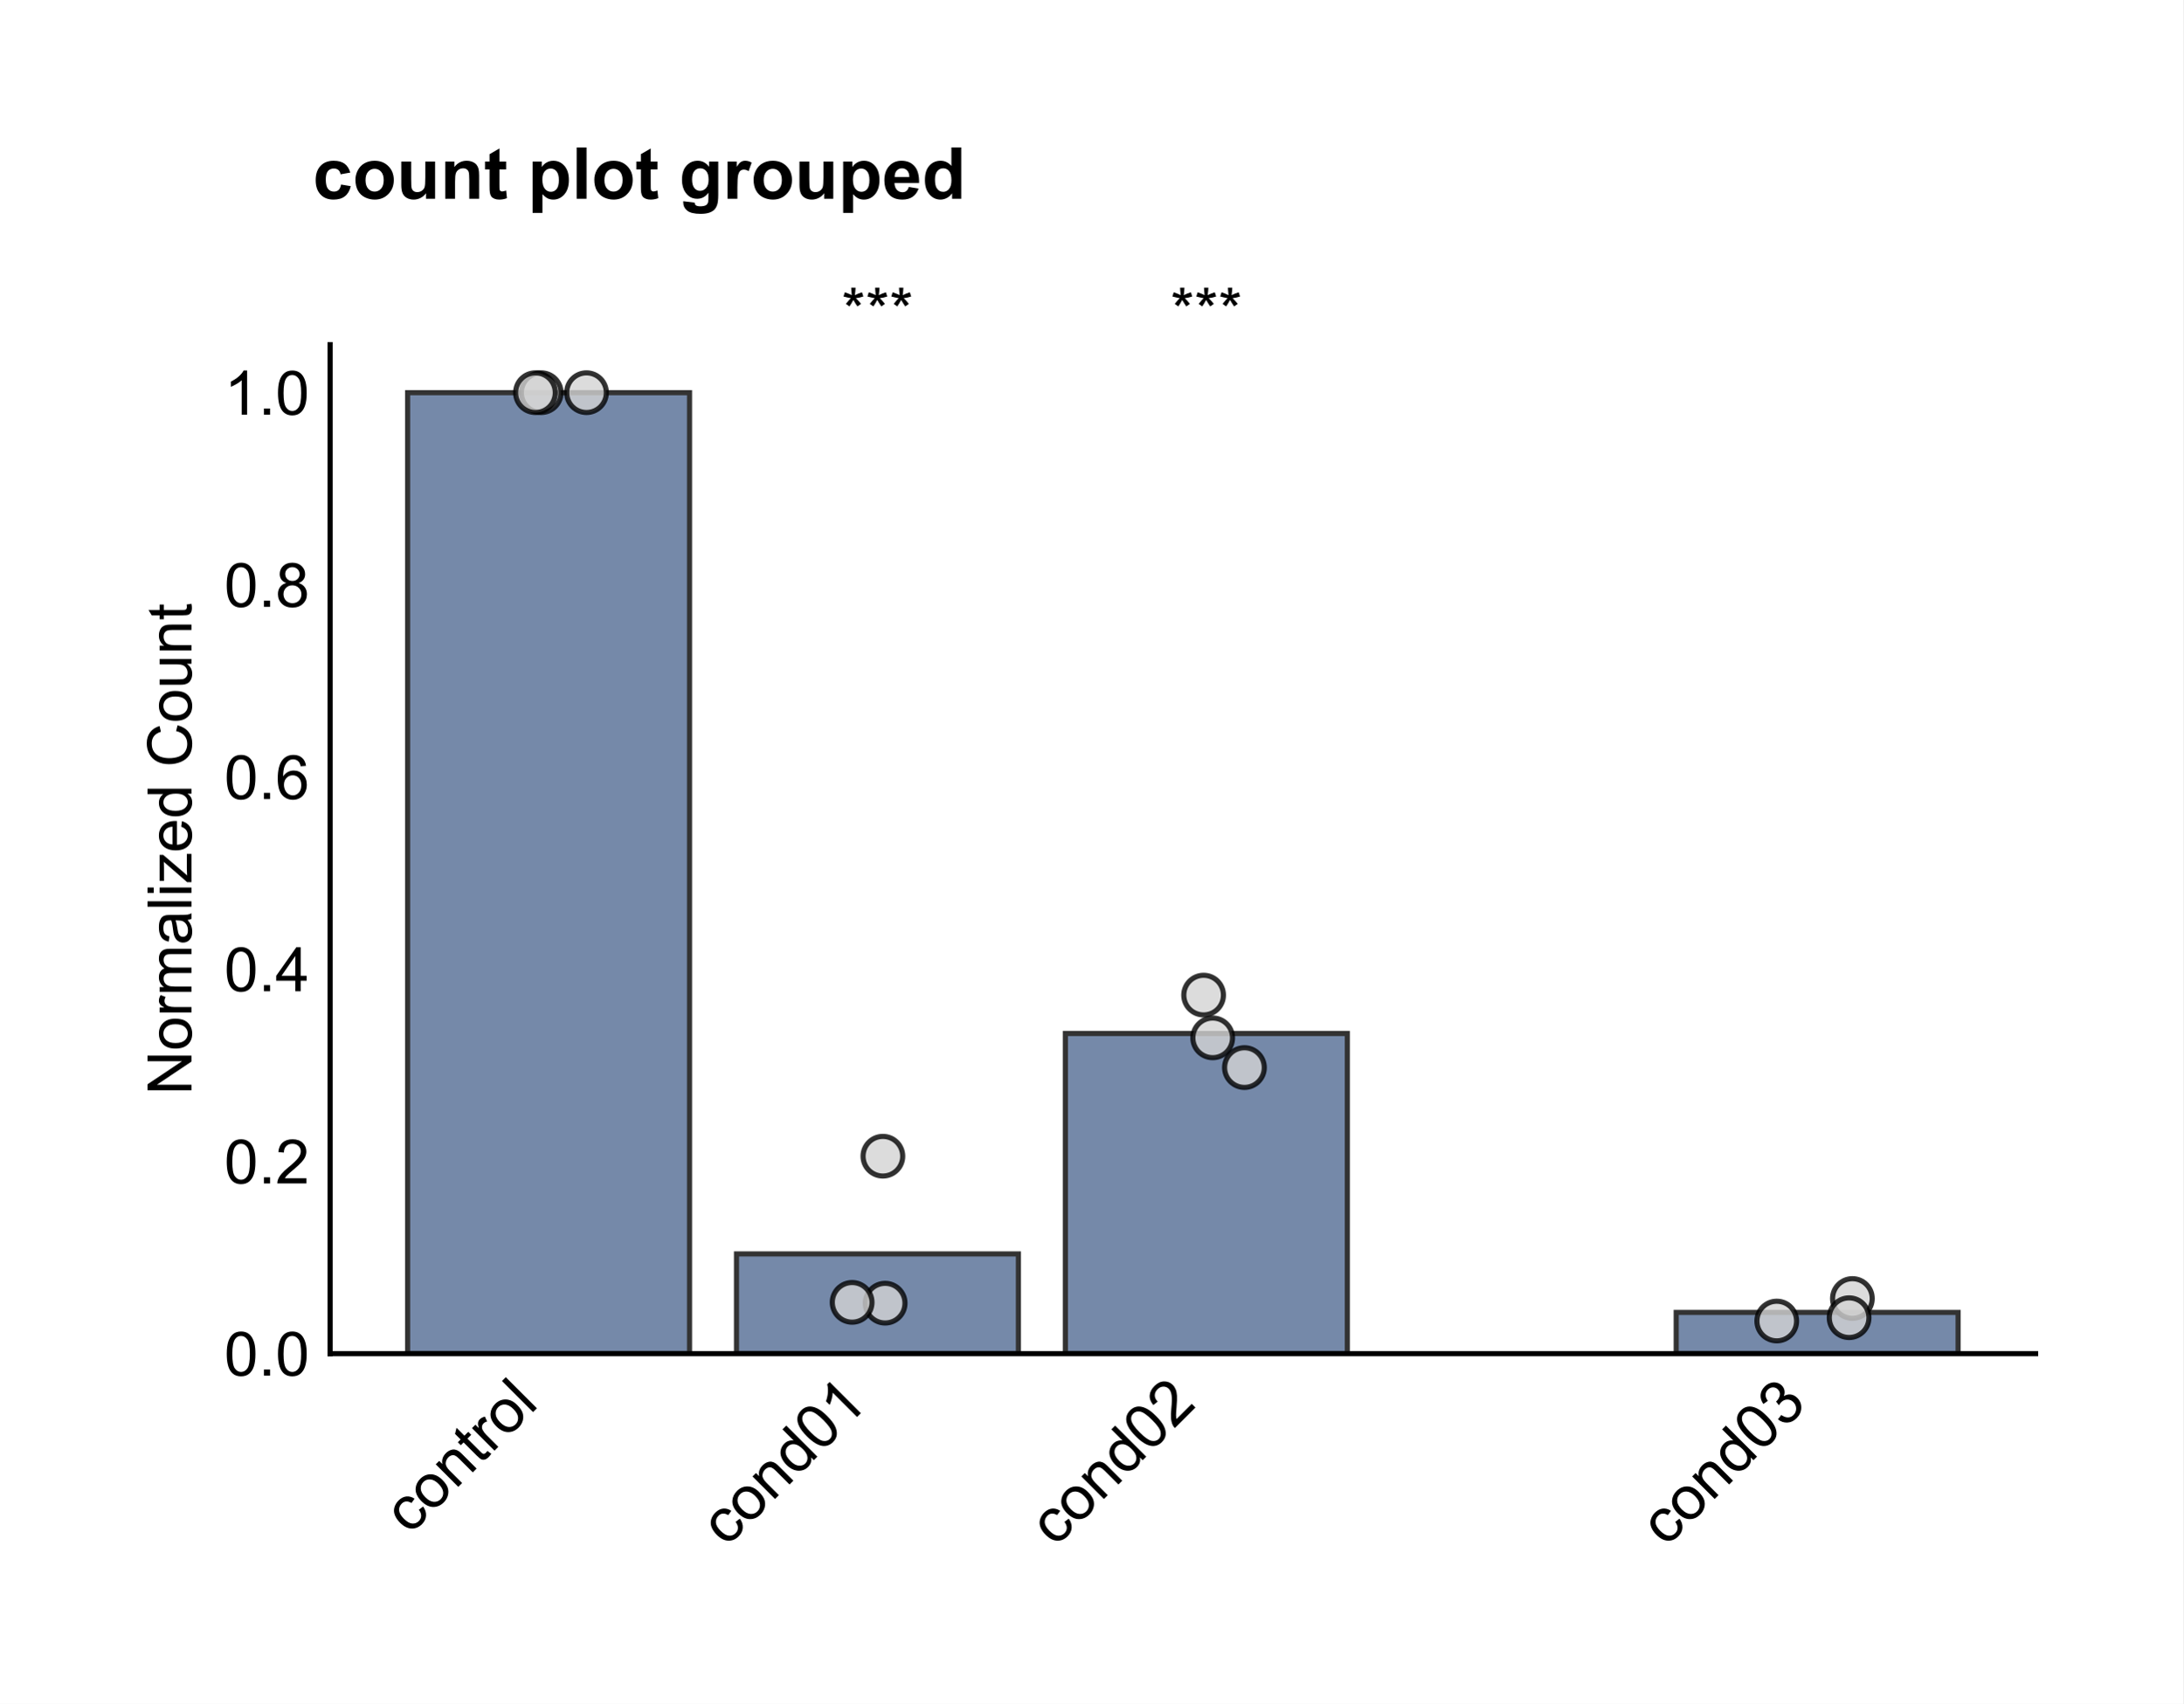
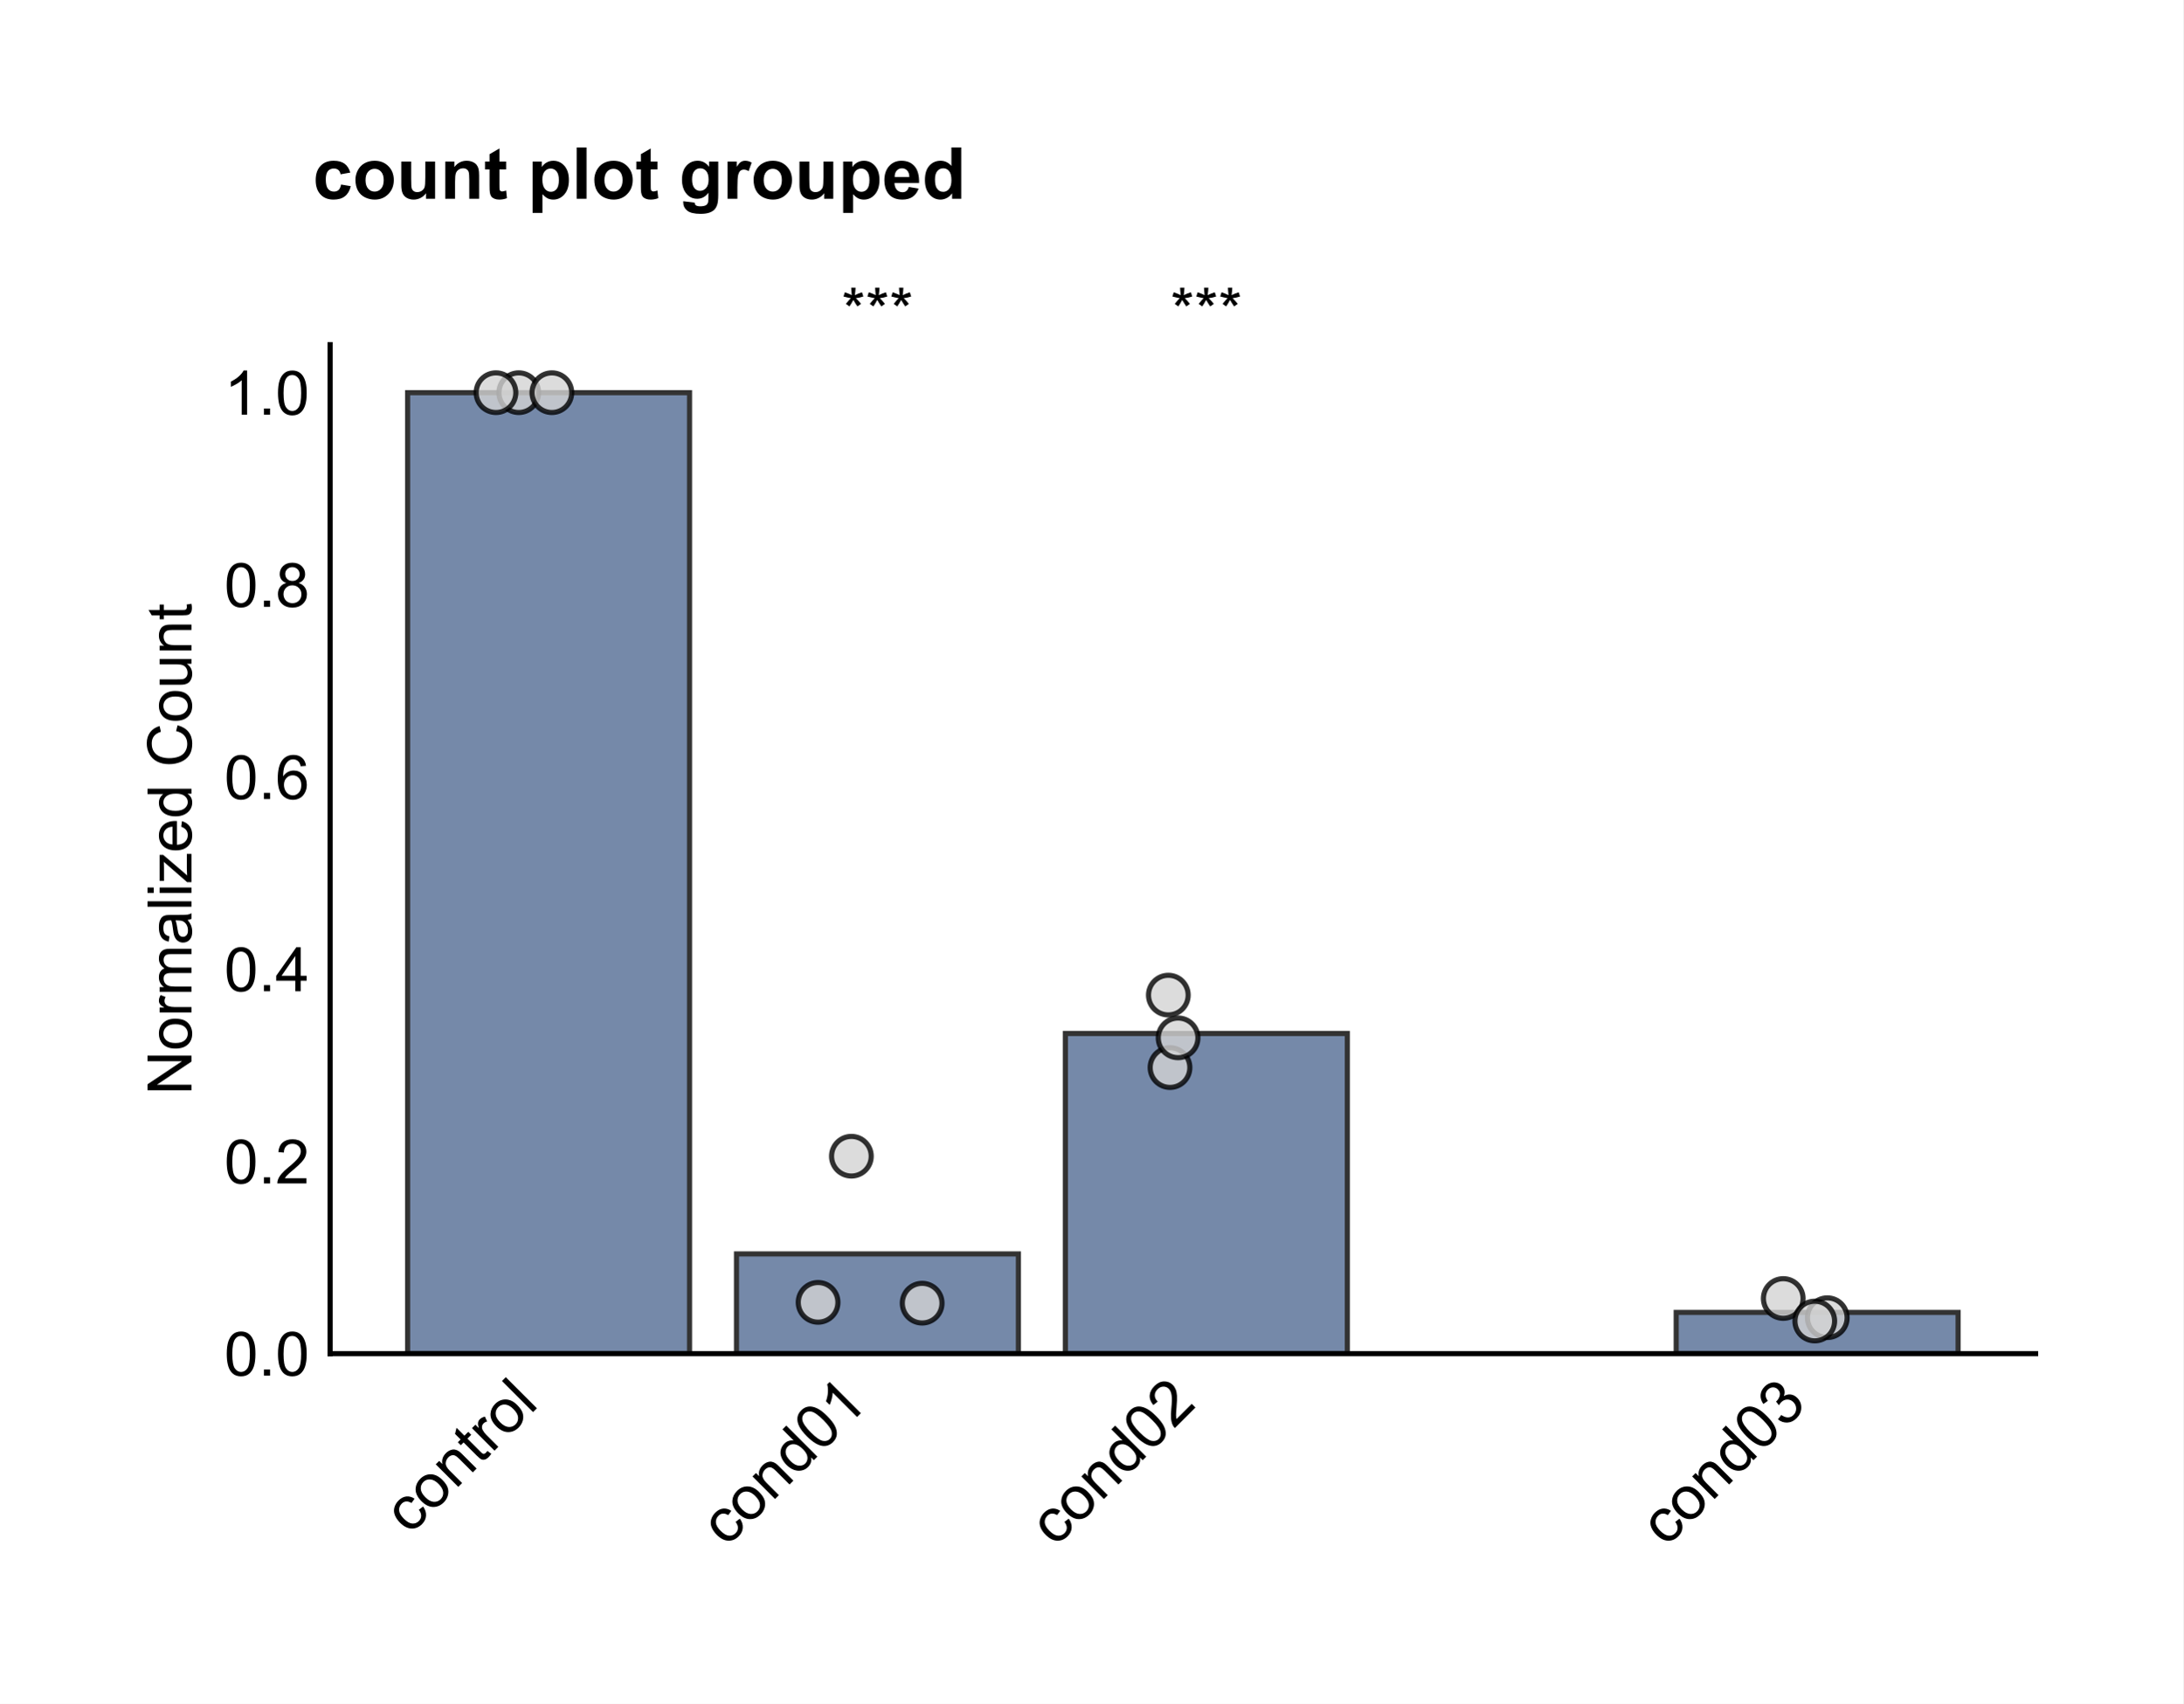
<svg xmlns="http://www.w3.org/2000/svg" xmlns:xlink="http://www.w3.org/1999/xlink" width="213.149pt" height="166.409pt" viewBox="0 0 213.149 166.409" version="1.1">
  <defs>
    <style type="text/css">*{stroke-linejoin: round; stroke-linecap: butt}</style>
  </defs>
  <g id="figure_1">
    <g id="patch_1">
      <path d="M 0 166.409 L 213.149 166.409 L 213.149 0 L 0 0 z " style="fill: #ffffff" />
    </g>
    <g id="axes_1">
      <g id="patch_2">
        <path d="M 32.227 132.211 L 198.749 132.211 L 198.749 33.658 L 32.227 33.658 z " style="fill: #ffffff" />
      </g>
      <g id="patch_3">
-         <path d="M 39.796 132.211 L 67.321 132.211 L 67.321 38.351 L 39.796 38.351 z " clip-path="url(#p374bb93659)" style="fill: #526c94; opacity: 0.8; stroke: #000000; stroke-width: 0.5; stroke-linejoin: miter" />
+         <path d="M 39.796 132.211 L 67.321 132.211 L 67.321 38.351 L 39.796 38.351 z " clip-path="url(#pa52bd95e2b)" style="fill: #526c94; opacity: 0.8; stroke: #000000; stroke-width: 0.5; stroke-linejoin: miter" />
      </g>
      <g id="patch_4">
-         <path d="M 71.908 132.211 L 99.432 132.211 L 99.432 122.469 L 71.908 122.469 z " clip-path="url(#p374bb93659)" style="fill: #526c94; opacity: 0.8; stroke: #000000; stroke-width: 0.5; stroke-linejoin: miter" />
+         <path d="M 71.908 132.211 L 99.432 132.211 L 99.432 122.469 L 71.908 122.469 z " clip-path="url(#pa52bd95e2b)" style="fill: #526c94; opacity: 0.8; stroke: #000000; stroke-width: 0.5; stroke-linejoin: miter" />
      </g>
      <g id="patch_5">
-         <path d="M 104.02 132.211 L 131.544 132.211 L 131.544 100.942 L 104.02 100.942 z " clip-path="url(#p374bb93659)" style="fill: #526c94; opacity: 0.8; stroke: #000000; stroke-width: 0.5; stroke-linejoin: miter" />
+         <path d="M 104.02 132.211 L 131.544 132.211 L 131.544 100.942 L 104.02 100.942 z " clip-path="url(#pa52bd95e2b)" style="fill: #526c94; opacity: 0.8; stroke: #000000; stroke-width: 0.5; stroke-linejoin: miter" />
      </g>
      <g id="patch_6">
-         <path d="M 163.655 132.211 L 191.18 132.211 L 191.18 128.183 L 163.655 128.183 z " clip-path="url(#p374bb93659)" style="fill: #526c94; opacity: 0.8; stroke: #000000; stroke-width: 0.5; stroke-linejoin: miter" />
+         <path d="M 163.655 132.211 L 191.18 132.211 L 191.18 128.183 L 163.655 128.183 z " clip-path="url(#pa52bd95e2b)" style="fill: #526c94; opacity: 0.8; stroke: #000000; stroke-width: 0.5; stroke-linejoin: miter" />
      </g>
      <g id="matplotlib.axis_1">
        <g id="xtick_1">
          <g id="line2d_1" />
          <g id="text_1">
            <g transform="translate(39.98202 149.9812) rotate(-45) scale(0.06 -0.06)">
              <defs>
                <path id="ArialMT-63" d="M 2588 1216 L 3141 1144 Q 3050 572 2676 248 Q 2303 -75 1759 -75 Q 1078 -75 664 370 Q 250 816 250 1647 Q 250 2184 428 2587 Q 606 2991 970 3192 Q 1334 3394 1763 3394 Q 2303 3394 2647 3120 Q 2991 2847 3088 2344 L 2541 2259 Q 2463 2594 2264 2762 Q 2066 2931 1784 2931 Q 1359 2931 1093 2626 Q 828 2322 828 1663 Q 828 994 1084 691 Q 1341 388 1753 388 Q 2084 388 2306 591 Q 2528 794 2588 1216 z " transform="scale(0.015625)" />
                <path id="ArialMT-6f" d="M 213 1659 Q 213 2581 725 3025 Q 1153 3394 1769 3394 Q 2453 3394 2887 2945 Q 3322 2497 3322 1706 Q 3322 1066 3130 698 Q 2938 331 2570 128 Q 2203 -75 1769 -75 Q 1072 -75 642 372 Q 213 819 213 1659 z M 791 1659 Q 791 1022 1069 705 Q 1347 388 1769 388 Q 2188 388 2466 706 Q 2744 1025 2744 1678 Q 2744 2294 2464 2611 Q 2184 2928 1769 2928 Q 1347 2928 1069 2612 Q 791 2297 791 1659 z " transform="scale(0.015625)" />
                <path id="ArialMT-6e" d="M 422 0 L 422 3319 L 928 3319 L 928 2847 Q 1294 3394 1984 3394 Q 2284 3394 2536 3286 Q 2788 3178 2913 3003 Q 3038 2828 3088 2588 Q 3119 2431 3119 2041 L 3119 0 L 2556 0 L 2556 2019 Q 2556 2363 2490 2533 Q 2425 2703 2258 2804 Q 2091 2906 1866 2906 Q 1506 2906 1245 2678 Q 984 2450 984 1813 L 984 0 L 422 0 z " transform="scale(0.015625)" />
                <path id="ArialMT-74" d="M 1650 503 L 1731 6 Q 1494 -44 1306 -44 Q 1000 -44 831 53 Q 663 150 594 308 Q 525 466 525 972 L 525 2881 L 113 2881 L 113 3319 L 525 3319 L 525 4141 L 1084 4478 L 1084 3319 L 1650 3319 L 1650 2881 L 1084 2881 L 1084 941 Q 1084 700 1114 631 Q 1144 563 1211 522 Q 1278 481 1403 481 Q 1497 481 1650 503 z " transform="scale(0.015625)" />
                <path id="ArialMT-72" d="M 416 0 L 416 3319 L 922 3319 L 922 2816 Q 1116 3169 1280 3281 Q 1444 3394 1641 3394 Q 1925 3394 2219 3213 L 2025 2691 Q 1819 2813 1613 2813 Q 1428 2813 1281 2702 Q 1134 2591 1072 2394 Q 978 2094 978 1738 L 978 0 L 416 0 z " transform="scale(0.015625)" />
                <path id="ArialMT-6c" d="M 409 0 L 409 4581 L 972 4581 L 972 0 L 409 0 z " transform="scale(0.015625)" />
              </defs>
              <use xlink:href="#ArialMT-63" />
              <use xlink:href="#ArialMT-6f" transform="translate(50 0)" />
              <use xlink:href="#ArialMT-6e" transform="translate(105.6152 0)" />
              <use xlink:href="#ArialMT-74" transform="translate(161.2305 0)" />
              <use xlink:href="#ArialMT-72" transform="translate(189.0137 0)" />
              <use xlink:href="#ArialMT-6f" transform="translate(222.3145 0)" />
              <use xlink:href="#ArialMT-6c" transform="translate(277.9297 0)" />
            </g>
          </g>
        </g>
        <g id="xtick_2">
          <g id="line2d_2" />
          <g id="text_2">
            <g transform="translate(70.909 151.1659) rotate(-45) scale(0.06 -0.06)">
              <defs>
                <path id="ArialMT-64" d="M 2575 0 L 2575 419 Q 2259 -75 1647 -75 Q 1250 -75 917 144 Q 584 363 401 755 Q 219 1147 219 1656 Q 219 2153 384 2558 Q 550 2963 881 3178 Q 1213 3394 1622 3394 Q 1922 3394 2156 3267 Q 2391 3141 2538 2938 L 2538 4581 L 3097 4581 L 3097 0 L 2575 0 z M 797 1656 Q 797 1019 1065 703 Q 1334 388 1700 388 Q 2069 388 2326 689 Q 2584 991 2584 1609 Q 2584 2291 2321 2609 Q 2059 2928 1675 2928 Q 1300 2928 1048 2622 Q 797 2316 797 1656 z " transform="scale(0.015625)" />
                <path id="ArialMT-30" d="M 266 2259 Q 266 3072 433 3567 Q 600 4063 929 4331 Q 1259 4600 1759 4600 Q 2128 4600 2406 4451 Q 2684 4303 2865 4023 Q 3047 3744 3150 3342 Q 3253 2941 3253 2259 Q 3253 1453 3087 958 Q 2922 463 2592 192 Q 2263 -78 1759 -78 Q 1097 -78 719 397 Q 266 969 266 2259 z M 844 2259 Q 844 1131 1108 757 Q 1372 384 1759 384 Q 2147 384 2411 759 Q 2675 1134 2675 2259 Q 2675 3391 2411 3762 Q 2147 4134 1753 4134 Q 1366 4134 1134 3806 Q 844 3388 844 2259 z " transform="scale(0.015625)" />
                <path id="ArialMT-31" d="M 2384 0 L 1822 0 L 1822 3584 Q 1619 3391 1289 3197 Q 959 3003 697 2906 L 697 3450 Q 1169 3672 1522 3987 Q 1875 4303 2022 4600 L 2384 4600 L 2384 0 z " transform="scale(0.015625)" />
              </defs>
              <use xlink:href="#ArialMT-63" />
              <use xlink:href="#ArialMT-6f" transform="translate(50 0)" />
              <use xlink:href="#ArialMT-6e" transform="translate(105.6152 0)" />
              <use xlink:href="#ArialMT-64" transform="translate(161.2305 0)" />
              <use xlink:href="#ArialMT-30" transform="translate(216.8457 0)" />
              <use xlink:href="#ArialMT-31" transform="translate(272.4609 0)" />
            </g>
          </g>
        </g>
        <g id="xtick_3">
          <g id="line2d_3" />
          <g id="text_3">
            <g transform="translate(103.0206 151.1659) rotate(-45) scale(0.06 -0.06)">
              <defs>
                <path id="ArialMT-32" d="M 3222 541 L 3222 0 L 194 0 Q 188 203 259 391 Q 375 700 629 1000 Q 884 1300 1366 1694 Q 2113 2306 2375 2664 Q 2638 3022 2638 3341 Q 2638 3675 2398 3904 Q 2159 4134 1775 4134 Q 1369 4134 1125 3890 Q 881 3647 878 3216 L 300 3275 Q 359 3922 746 4261 Q 1134 4600 1788 4600 Q 2447 4600 2831 4234 Q 3216 3869 3216 3328 Q 3216 3053 3103 2787 Q 2991 2522 2730 2228 Q 2469 1934 1863 1422 Q 1356 997 1212 845 Q 1069 694 975 541 L 3222 541 z " transform="scale(0.015625)" />
              </defs>
              <use xlink:href="#ArialMT-63" />
              <use xlink:href="#ArialMT-6f" transform="translate(50 0)" />
              <use xlink:href="#ArialMT-6e" transform="translate(105.6152 0)" />
              <use xlink:href="#ArialMT-64" transform="translate(161.2305 0)" />
              <use xlink:href="#ArialMT-30" transform="translate(216.8457 0)" />
              <use xlink:href="#ArialMT-32" transform="translate(272.4609 0)" />
            </g>
          </g>
        </g>
        <g id="xtick_4">
          <g id="line2d_4" />
          <g id="text_4">
            <g transform="translate(162.6564 151.1659) rotate(-45) scale(0.06 -0.06)">
              <defs>
                <path id="ArialMT-33" d="M 269 1209 L 831 1284 Q 928 806 1161 595 Q 1394 384 1728 384 Q 2125 384 2398 659 Q 2672 934 2672 1341 Q 2672 1728 2419 1979 Q 2166 2231 1775 2231 Q 1616 2231 1378 2169 L 1441 2663 Q 1497 2656 1531 2656 Q 1891 2656 2178 2843 Q 2466 3031 2466 3422 Q 2466 3731 2256 3934 Q 2047 4138 1716 4138 Q 1388 4138 1169 3931 Q 950 3725 888 3313 L 325 3413 Q 428 3978 793 4289 Q 1159 4600 1703 4600 Q 2078 4600 2393 4439 Q 2709 4278 2876 4000 Q 3044 3722 3044 3409 Q 3044 3113 2884 2869 Q 2725 2625 2413 2481 Q 2819 2388 3044 2092 Q 3269 1797 3269 1353 Q 3269 753 2831 336 Q 2394 -81 1725 -81 Q 1122 -81 723 278 Q 325 638 269 1209 z " transform="scale(0.015625)" />
              </defs>
              <use xlink:href="#ArialMT-63" />
              <use xlink:href="#ArialMT-6f" transform="translate(50 0)" />
              <use xlink:href="#ArialMT-6e" transform="translate(105.6152 0)" />
              <use xlink:href="#ArialMT-64" transform="translate(161.2305 0)" />
              <use xlink:href="#ArialMT-30" transform="translate(216.8457 0)" />
              <use xlink:href="#ArialMT-33" transform="translate(272.4609 0)" />
            </g>
          </g>
        </g>
      </g>
      <g id="matplotlib.axis_2">
        <g id="ytick_1">
          <g id="line2d_5" />
          <g id="text_5">
            <g transform="translate(21.88719 134.3585) scale(0.06 -0.06)">
              <defs>
                <path id="ArialMT-2e" d="M 581 0 L 581 641 L 1222 641 L 1222 0 L 581 0 z " transform="scale(0.015625)" />
              </defs>
              <use xlink:href="#ArialMT-30" />
              <use xlink:href="#ArialMT-2e" transform="translate(55.61523 0)" />
              <use xlink:href="#ArialMT-30" transform="translate(83.39844 0)" />
            </g>
          </g>
        </g>
        <g id="ytick_2">
          <g id="line2d_6" />
          <g id="text_6">
            <g transform="translate(21.88719 115.5864) scale(0.06 -0.06)">
              <use xlink:href="#ArialMT-30" />
              <use xlink:href="#ArialMT-2e" transform="translate(55.61523 0)" />
              <use xlink:href="#ArialMT-32" transform="translate(83.39844 0)" />
            </g>
          </g>
        </g>
        <g id="ytick_3">
          <g id="line2d_7" />
          <g id="text_7">
            <g transform="translate(21.88719 96.81431) scale(0.06 -0.06)">
              <defs>
                <path id="ArialMT-34" d="M 2069 0 L 2069 1097 L 81 1097 L 81 1613 L 2172 4581 L 2631 4581 L 2631 1613 L 3250 1613 L 3250 1097 L 2631 1097 L 2631 0 L 2069 0 z M 2069 1613 L 2069 3678 L 634 1613 L 2069 1613 z " transform="scale(0.015625)" />
              </defs>
              <use xlink:href="#ArialMT-30" />
              <use xlink:href="#ArialMT-2e" transform="translate(55.61523 0)" />
              <use xlink:href="#ArialMT-34" transform="translate(83.39844 0)" />
            </g>
          </g>
        </g>
        <g id="ytick_4">
          <g id="line2d_8" />
          <g id="text_8">
            <g transform="translate(21.88719 78.0422) scale(0.06 -0.06)">
              <defs>
                <path id="ArialMT-36" d="M 3184 3459 L 2625 3416 Q 2550 3747 2413 3897 Q 2184 4138 1850 4138 Q 1581 4138 1378 3988 Q 1113 3794 959 3422 Q 806 3050 800 2363 Q 1003 2672 1297 2822 Q 1591 2972 1913 2972 Q 2475 2972 2870 2558 Q 3266 2144 3266 1488 Q 3266 1056 3080 686 Q 2894 316 2569 119 Q 2244 -78 1831 -78 Q 1128 -78 684 439 Q 241 956 241 2144 Q 241 3472 731 4075 Q 1159 4600 1884 4600 Q 2425 4600 2770 4297 Q 3116 3994 3184 3459 z M 888 1484 Q 888 1194 1011 928 Q 1134 663 1356 523 Q 1578 384 1822 384 Q 2178 384 2434 671 Q 2691 959 2691 1453 Q 2691 1928 2437 2201 Q 2184 2475 1800 2475 Q 1419 2475 1153 2201 Q 888 1928 888 1484 z " transform="scale(0.015625)" />
              </defs>
              <use xlink:href="#ArialMT-30" />
              <use xlink:href="#ArialMT-2e" transform="translate(55.61523 0)" />
              <use xlink:href="#ArialMT-36" transform="translate(83.39844 0)" />
            </g>
          </g>
        </g>
        <g id="ytick_5">
          <g id="line2d_9" />
          <g id="text_9">
            <g transform="translate(21.88719 59.27009) scale(0.06 -0.06)">
              <defs>
                <path id="ArialMT-38" d="M 1131 2484 Q 781 2613 612 2850 Q 444 3088 444 3419 Q 444 3919 803 4259 Q 1163 4600 1759 4600 Q 2359 4600 2725 4251 Q 3091 3903 3091 3403 Q 3091 3084 2923 2848 Q 2756 2613 2416 2484 Q 2838 2347 3058 2040 Q 3278 1734 3278 1309 Q 3278 722 2862 322 Q 2447 -78 1769 -78 Q 1091 -78 675 323 Q 259 725 259 1325 Q 259 1772 486 2073 Q 713 2375 1131 2484 z M 1019 3438 Q 1019 3113 1228 2906 Q 1438 2700 1772 2700 Q 2097 2700 2305 2904 Q 2513 3109 2513 3406 Q 2513 3716 2298 3927 Q 2084 4138 1766 4138 Q 1444 4138 1231 3931 Q 1019 3725 1019 3438 z M 838 1322 Q 838 1081 952 856 Q 1066 631 1291 507 Q 1516 384 1775 384 Q 2178 384 2440 643 Q 2703 903 2703 1303 Q 2703 1709 2433 1975 Q 2163 2241 1756 2241 Q 1359 2241 1098 1978 Q 838 1716 838 1322 z " transform="scale(0.015625)" />
              </defs>
              <use xlink:href="#ArialMT-30" />
              <use xlink:href="#ArialMT-2e" transform="translate(55.61523 0)" />
              <use xlink:href="#ArialMT-38" transform="translate(83.39844 0)" />
            </g>
          </g>
        </g>
        <g id="ytick_6">
          <g id="line2d_10" />
          <g id="text_10">
            <g transform="translate(21.88719 40.49797) scale(0.06 -0.06)">
              <use xlink:href="#ArialMT-31" />
              <use xlink:href="#ArialMT-2e" transform="translate(55.61523 0)" />
              <use xlink:href="#ArialMT-30" transform="translate(83.39844 0)" />
            </g>
          </g>
        </g>
        <g id="text_11">
          <g transform="translate(18.69469 106.9433) rotate(-90) scale(0.06 -0.06)">
            <defs>
              <path id="ArialMT-4e" d="M 488 0 L 488 4581 L 1109 4581 L 3516 984 L 3516 4581 L 4097 4581 L 4097 0 L 3475 0 L 1069 3600 L 1069 0 L 488 0 z " transform="scale(0.015625)" />
              <path id="ArialMT-6d" d="M 422 0 L 422 3319 L 925 3319 L 925 2853 Q 1081 3097 1340 3245 Q 1600 3394 1931 3394 Q 2300 3394 2536 3241 Q 2772 3088 2869 2813 Q 3263 3394 3894 3394 Q 4388 3394 4653 3120 Q 4919 2847 4919 2278 L 4919 0 L 4359 0 L 4359 2091 Q 4359 2428 4304 2576 Q 4250 2725 4106 2815 Q 3963 2906 3769 2906 Q 3419 2906 3187 2673 Q 2956 2441 2956 1928 L 2956 0 L 2394 0 L 2394 2156 Q 2394 2531 2256 2718 Q 2119 2906 1806 2906 Q 1569 2906 1367 2781 Q 1166 2656 1075 2415 Q 984 2175 984 1722 L 984 0 L 422 0 z " transform="scale(0.015625)" />
              <path id="ArialMT-61" d="M 2588 409 Q 2275 144 1986 34 Q 1697 -75 1366 -75 Q 819 -75 525 192 Q 231 459 231 875 Q 231 1119 342 1320 Q 453 1522 633 1644 Q 813 1766 1038 1828 Q 1203 1872 1538 1913 Q 2219 1994 2541 2106 Q 2544 2222 2544 2253 Q 2544 2597 2384 2738 Q 2169 2928 1744 2928 Q 1347 2928 1158 2789 Q 969 2650 878 2297 L 328 2372 Q 403 2725 575 2942 Q 747 3159 1072 3276 Q 1397 3394 1825 3394 Q 2250 3394 2515 3294 Q 2781 3194 2906 3042 Q 3031 2891 3081 2659 Q 3109 2516 3109 2141 L 3109 1391 Q 3109 606 3145 398 Q 3181 191 3288 0 L 2700 0 Q 2613 175 2588 409 z M 2541 1666 Q 2234 1541 1622 1453 Q 1275 1403 1131 1340 Q 988 1278 909 1158 Q 831 1038 831 891 Q 831 666 1001 516 Q 1172 366 1500 366 Q 1825 366 2078 508 Q 2331 650 2450 897 Q 2541 1088 2541 1459 L 2541 1666 z " transform="scale(0.015625)" />
              <path id="ArialMT-69" d="M 425 3934 L 425 4581 L 988 4581 L 988 3934 L 425 3934 z M 425 0 L 425 3319 L 988 3319 L 988 0 L 425 0 z " transform="scale(0.015625)" />
              <path id="ArialMT-7a" d="M 125 0 L 125 456 L 2238 2881 Q 1878 2863 1603 2863 L 250 2863 L 250 3319 L 2963 3319 L 2963 2947 L 1166 841 L 819 456 Q 1197 484 1528 484 L 3063 484 L 3063 0 L 125 0 z " transform="scale(0.015625)" />
              <path id="ArialMT-65" d="M 2694 1069 L 3275 997 Q 3138 488 2766 206 Q 2394 -75 1816 -75 Q 1088 -75 661 373 Q 234 822 234 1631 Q 234 2469 665 2931 Q 1097 3394 1784 3394 Q 2450 3394 2872 2941 Q 3294 2488 3294 1666 Q 3294 1616 3291 1516 L 816 1516 Q 847 969 1125 678 Q 1403 388 1819 388 Q 2128 388 2347 550 Q 2566 713 2694 1069 z M 847 1978 L 2700 1978 Q 2663 2397 2488 2606 Q 2219 2931 1791 2931 Q 1403 2931 1139 2672 Q 875 2413 847 1978 z " transform="scale(0.015625)" />
              <path id="ArialMT-20" transform="scale(0.015625)" />
              <path id="ArialMT-43" d="M 3763 1606 L 4369 1453 Q 4178 706 3683 314 Q 3188 -78 2472 -78 Q 1731 -78 1267 223 Q 803 525 561 1097 Q 319 1669 319 2325 Q 319 3041 592 3573 Q 866 4106 1370 4382 Q 1875 4659 2481 4659 Q 3169 4659 3637 4309 Q 4106 3959 4291 3325 L 3694 3184 Q 3534 3684 3231 3912 Q 2928 4141 2469 4141 Q 1941 4141 1586 3887 Q 1231 3634 1087 3207 Q 944 2781 944 2328 Q 944 1744 1114 1308 Q 1284 872 1643 656 Q 2003 441 2422 441 Q 2931 441 3284 734 Q 3638 1028 3763 1606 z " transform="scale(0.015625)" />
              <path id="ArialMT-75" d="M 2597 0 L 2597 488 Q 2209 -75 1544 -75 Q 1250 -75 995 37 Q 741 150 617 320 Q 494 491 444 738 Q 409 903 409 1263 L 409 3319 L 972 3319 L 972 1478 Q 972 1038 1006 884 Q 1059 663 1231 536 Q 1403 409 1656 409 Q 1909 409 2131 539 Q 2353 669 2445 892 Q 2538 1116 2538 1541 L 2538 3319 L 3100 3319 L 3100 0 L 2597 0 z " transform="scale(0.015625)" />
            </defs>
            <use xlink:href="#ArialMT-4e" />
            <use xlink:href="#ArialMT-6f" transform="translate(72.2168 0)" />
            <use xlink:href="#ArialMT-72" transform="translate(127.832 0)" />
            <use xlink:href="#ArialMT-6d" transform="translate(161.1328 0)" />
            <use xlink:href="#ArialMT-61" transform="translate(244.4336 0)" />
            <use xlink:href="#ArialMT-6c" transform="translate(300.0488 0)" />
            <use xlink:href="#ArialMT-69" transform="translate(322.2656 0)" />
            <use xlink:href="#ArialMT-7a" transform="translate(344.4824 0)" />
            <use xlink:href="#ArialMT-65" transform="translate(394.4824 0)" />
            <use xlink:href="#ArialMT-64" transform="translate(450.0977 0)" />
            <use xlink:href="#ArialMT-20" transform="translate(505.7129 0)" />
            <use xlink:href="#ArialMT-43" transform="translate(533.4961 0)" />
            <use xlink:href="#ArialMT-6f" transform="translate(605.7129 0)" />
            <use xlink:href="#ArialMT-75" transform="translate(661.3281 0)" />
            <use xlink:href="#ArialMT-6e" transform="translate(716.9434 0)" />
            <use xlink:href="#ArialMT-74" transform="translate(772.5586 0)" />
          </g>
        </g>
      </g>
      <g id="patch_7">
        <path d="M 32.227 132.211 L 32.227 33.658 " style="fill: none; stroke: #000000; stroke-width: 0.5; stroke-linejoin: miter; stroke-linecap: square" />
      </g>
      <g id="patch_8">
        <path d="M 32.227 132.211 L 198.749 132.211 " style="fill: none; stroke: #000000; stroke-width: 0.5; stroke-linejoin: miter; stroke-linecap: square" />
      </g>
      <g id="PathCollection_1">
        <defs>
-           <path id="m94b7f54217" d="M 0 1.936 C 0.514 1.936 1.006 1.732 1.369 1.369 C 1.732 1.006 1.936 0.514 1.936 0 C 1.936 -0.514 1.732 -1.006 1.369 -1.369 C 1.006 -1.732 0.514 -1.936 0 -1.936 C -0.514 -1.936 -1.006 -1.732 -1.369 -1.369 C -1.732 -1.006 -1.936 -0.514 -1.936 0 C -1.936 0.514 -1.732 1.006 -1.369 1.369 C -1.006 1.732 -0.514 1.936 0 1.936 z " style="stroke: #000000; stroke-opacity: 0.8; stroke-width: 0.5" />
+           <path id="mdee8306794" d="M 0 1.936 C 0.514 1.936 1.006 1.732 1.369 1.369 C 1.732 1.006 1.936 0.514 1.936 0 C 1.936 -0.514 1.732 -1.006 1.369 -1.369 C 1.006 -1.732 0.514 -1.936 0 -1.936 C -0.514 -1.936 -1.006 -1.732 -1.369 -1.369 C -1.732 -1.006 -1.936 -0.514 -1.936 0 C -1.936 0.514 -1.732 1.006 -1.369 1.369 C -1.006 1.732 -0.514 1.936 0 1.936 z " style="stroke: #000000; stroke-opacity: 0.8; stroke-width: 0.5" />
        </defs>
-         <g clip-path="url(#p374bb93659)">
-           <use xlink:href="#m94b7f54217" x="52.837" y="38.351" style="fill: #d3d3d3; fill-opacity: 0.8; stroke: #000000; stroke-opacity: 0.8; stroke-width: 0.5" />
-           <use xlink:href="#m94b7f54217" x="52.277" y="38.351" style="fill: #d3d3d3; fill-opacity: 0.8; stroke: #000000; stroke-opacity: 0.8; stroke-width: 0.5" />
-           <use xlink:href="#m94b7f54217" x="57.262" y="38.351" style="fill: #d3d3d3; fill-opacity: 0.8; stroke: #000000; stroke-opacity: 0.8; stroke-width: 0.5" />
+         <g clip-path="url(#pa52bd95e2b)">
+           <use xlink:href="#mdee8306794" x="50.647" y="38.351" style="fill: #d3d3d3; fill-opacity: 0.8; stroke: #000000; stroke-opacity: 0.8; stroke-width: 0.5" />
+           <use xlink:href="#mdee8306794" x="48.423" y="38.351" style="fill: #d3d3d3; fill-opacity: 0.8; stroke: #000000; stroke-opacity: 0.8; stroke-width: 0.5" />
+           <use xlink:href="#mdee8306794" x="53.881" y="38.351" style="fill: #d3d3d3; fill-opacity: 0.8; stroke: #000000; stroke-opacity: 0.8; stroke-width: 0.5" />
        </g>
      </g>
      <g id="PathCollection_2">
-         <g clip-path="url(#p374bb93659)">
-           <use xlink:href="#m94b7f54217" x="86.2" y="112.927" style="fill: #d3d3d3; fill-opacity: 0.8; stroke: #000000; stroke-opacity: 0.8; stroke-width: 0.5" />
-           <use xlink:href="#m94b7f54217" x="86.42" y="127.28" style="fill: #d3d3d3; fill-opacity: 0.8; stroke: #000000; stroke-opacity: 0.8; stroke-width: 0.5" />
-           <use xlink:href="#m94b7f54217" x="83.197" y="127.201" style="fill: #d3d3d3; fill-opacity: 0.8; stroke: #000000; stroke-opacity: 0.8; stroke-width: 0.5" />
+         <g clip-path="url(#pa52bd95e2b)">
+           <use xlink:href="#mdee8306794" x="83.125" y="112.927" style="fill: #d3d3d3; fill-opacity: 0.8; stroke: #000000; stroke-opacity: 0.8; stroke-width: 0.5" />
+           <use xlink:href="#mdee8306794" x="90.034" y="127.28" style="fill: #d3d3d3; fill-opacity: 0.8; stroke: #000000; stroke-opacity: 0.8; stroke-width: 0.5" />
+           <use xlink:href="#mdee8306794" x="79.873" y="127.201" style="fill: #d3d3d3; fill-opacity: 0.8; stroke: #000000; stroke-opacity: 0.8; stroke-width: 0.5" />
        </g>
      </g>
      <g id="PathCollection_3">
-         <g clip-path="url(#p374bb93659)">
-           <use xlink:href="#m94b7f54217" x="121.502" y="104.27" style="fill: #d3d3d3; fill-opacity: 0.8; stroke: #000000; stroke-opacity: 0.8; stroke-width: 0.5" />
-           <use xlink:href="#m94b7f54217" x="117.515" y="97.191" style="fill: #d3d3d3; fill-opacity: 0.8; stroke: #000000; stroke-opacity: 0.8; stroke-width: 0.5" />
-           <use xlink:href="#m94b7f54217" x="118.402" y="101.366" style="fill: #d3d3d3; fill-opacity: 0.8; stroke: #000000; stroke-opacity: 0.8; stroke-width: 0.5" />
+         <g clip-path="url(#pa52bd95e2b)">
+           <use xlink:href="#mdee8306794" x="114.234" y="104.27" style="fill: #d3d3d3; fill-opacity: 0.8; stroke: #000000; stroke-opacity: 0.8; stroke-width: 0.5" />
+           <use xlink:href="#mdee8306794" x="114.071" y="97.191" style="fill: #d3d3d3; fill-opacity: 0.8; stroke: #000000; stroke-opacity: 0.8; stroke-width: 0.5" />
+           <use xlink:href="#mdee8306794" x="115.023" y="101.366" style="fill: #d3d3d3; fill-opacity: 0.8; stroke: #000000; stroke-opacity: 0.8; stroke-width: 0.5" />
        </g>
      </g>
      <g id="PathCollection_4">
-         <g clip-path="url(#p374bb93659)">
-           <use xlink:href="#m94b7f54217" x="180.861" y="126.824" style="fill: #d3d3d3; fill-opacity: 0.8; stroke: #000000; stroke-opacity: 0.8; stroke-width: 0.5" />
-           <use xlink:href="#m94b7f54217" x="180.539" y="128.699" style="fill: #d3d3d3; fill-opacity: 0.8; stroke: #000000; stroke-opacity: 0.8; stroke-width: 0.5" />
-           <use xlink:href="#m94b7f54217" x="173.475" y="129.025" style="fill: #d3d3d3; fill-opacity: 0.8; stroke: #000000; stroke-opacity: 0.8; stroke-width: 0.5" />
+         <g clip-path="url(#pa52bd95e2b)">
+           <use xlink:href="#mdee8306794" x="174.109" y="126.824" style="fill: #d3d3d3; fill-opacity: 0.8; stroke: #000000; stroke-opacity: 0.8; stroke-width: 0.5" />
+           <use xlink:href="#mdee8306794" x="178.409" y="128.699" style="fill: #d3d3d3; fill-opacity: 0.8; stroke: #000000; stroke-opacity: 0.8; stroke-width: 0.5" />
+           <use xlink:href="#mdee8306794" x="177.187" y="129.025" style="fill: #d3d3d3; fill-opacity: 0.8; stroke: #000000; stroke-opacity: 0.8; stroke-width: 0.5" />
        </g>
      </g>
      <g id="text_12">
        <g transform="translate(82.1671 32.4651) scale(0.06 -0.06)">
          <defs>
            <path id="ArialMT-2a" d="M 200 3741 L 344 4184 Q 841 4009 1066 3881 Q 1006 4447 1003 4659 L 1456 4659 Q 1447 4350 1384 3884 Q 1706 4047 2122 4184 L 2266 3741 Q 1869 3609 1488 3566 Q 1678 3400 2025 2975 L 1650 2709 Q 1469 2956 1222 3381 Q 991 2941 816 2709 L 447 2975 Q 809 3422 966 3566 Q 563 3644 200 3741 z " transform="scale(0.015625)" />
          </defs>
          <use xlink:href="#ArialMT-2a" />
          <use xlink:href="#ArialMT-2a" transform="translate(38.91602 0)" />
          <use xlink:href="#ArialMT-2a" transform="translate(77.83203 0)" />
        </g>
      </g>
      <g id="text_13">
        <g transform="translate(114.2787 32.4651) scale(0.06 -0.06)">
          <use xlink:href="#ArialMT-2a" />
          <use xlink:href="#ArialMT-2a" transform="translate(38.91602 0)" />
          <use xlink:href="#ArialMT-2a" transform="translate(77.83203 0)" />
        </g>
      </g>
    </g>
    <g id="text_14">
      <g transform="translate(30.52799 19.41047) scale(0.07 -0.07)">
        <defs>
          <path id="Arial-BoldMT-63" d="M 3353 2338 L 2488 2181 Q 2444 2441 2289 2572 Q 2134 2703 1888 2703 Q 1559 2703 1364 2476 Q 1169 2250 1169 1719 Q 1169 1128 1367 884 Q 1566 641 1900 641 Q 2150 641 2309 783 Q 2469 925 2534 1272 L 3397 1125 Q 3263 531 2881 228 Q 2500 -75 1859 -75 Q 1131 -75 698 384 Q 266 844 266 1656 Q 266 2478 700 2936 Q 1134 3394 1875 3394 Q 2481 3394 2839 3133 Q 3197 2872 3353 2338 z " transform="scale(0.015625)" />
          <path id="Arial-BoldMT-6f" d="M 256 1706 Q 256 2144 472 2553 Q 688 2963 1083 3178 Q 1478 3394 1966 3394 Q 2719 3394 3200 2905 Q 3681 2416 3681 1669 Q 3681 916 3195 420 Q 2709 -75 1972 -75 Q 1516 -75 1102 131 Q 688 338 472 736 Q 256 1134 256 1706 z M 1156 1659 Q 1156 1166 1390 903 Q 1625 641 1969 641 Q 2313 641 2545 903 Q 2778 1166 2778 1666 Q 2778 2153 2545 2415 Q 2313 2678 1969 2678 Q 1625 2678 1390 2415 Q 1156 2153 1156 1659 z " transform="scale(0.015625)" />
          <path id="Arial-BoldMT-75" d="M 2644 0 L 2644 497 Q 2463 231 2167 78 Q 1872 -75 1544 -75 Q 1209 -75 943 72 Q 678 219 559 484 Q 441 750 441 1219 L 441 3319 L 1319 3319 L 1319 1794 Q 1319 1094 1367 936 Q 1416 778 1544 686 Q 1672 594 1869 594 Q 2094 594 2272 717 Q 2450 841 2515 1023 Q 2581 1206 2581 1919 L 2581 3319 L 3459 3319 L 3459 0 L 2644 0 z " transform="scale(0.015625)" />
          <path id="Arial-BoldMT-6e" d="M 3478 0 L 2600 0 L 2600 1694 Q 2600 2231 2544 2389 Q 2488 2547 2361 2634 Q 2234 2722 2056 2722 Q 1828 2722 1647 2597 Q 1466 2472 1398 2265 Q 1331 2059 1331 1503 L 1331 0 L 453 0 L 453 3319 L 1269 3319 L 1269 2831 Q 1703 3394 2363 3394 Q 2653 3394 2893 3289 Q 3134 3184 3257 3021 Q 3381 2859 3429 2653 Q 3478 2447 3478 2063 L 3478 0 z " transform="scale(0.015625)" />
          <path id="Arial-BoldMT-74" d="M 1981 3319 L 1981 2619 L 1381 2619 L 1381 1281 Q 1381 875 1398 808 Q 1416 741 1477 697 Q 1538 653 1625 653 Q 1747 653 1978 738 L 2053 56 Q 1747 -75 1359 -75 Q 1122 -75 931 4 Q 741 84 652 211 Q 563 338 528 553 Q 500 706 500 1172 L 500 2619 L 97 2619 L 97 3319 L 500 3319 L 500 3978 L 1381 4491 L 1381 3319 L 1981 3319 z " transform="scale(0.015625)" />
          <path id="Arial-BoldMT-20" transform="scale(0.015625)" />
          <path id="Arial-BoldMT-70" d="M 434 3319 L 1253 3319 L 1253 2831 Q 1413 3081 1684 3237 Q 1956 3394 2288 3394 Q 2866 3394 3269 2941 Q 3672 2488 3672 1678 Q 3672 847 3265 386 Q 2859 -75 2281 -75 Q 2006 -75 1782 34 Q 1559 144 1313 409 L 1313 -1263 L 434 -1263 L 434 3319 z M 1303 1716 Q 1303 1156 1525 889 Q 1747 622 2066 622 Q 2372 622 2575 867 Q 2778 1113 2778 1672 Q 2778 2194 2568 2447 Q 2359 2700 2050 2700 Q 1728 2700 1515 2451 Q 1303 2203 1303 1716 z " transform="scale(0.015625)" />
          <path id="Arial-BoldMT-6c" d="M 459 0 L 459 4581 L 1338 4581 L 1338 0 L 459 0 z " transform="scale(0.015625)" />
          <path id="Arial-BoldMT-67" d="M 378 -219 L 1381 -341 Q 1406 -516 1497 -581 Q 1622 -675 1891 -675 Q 2234 -675 2406 -572 Q 2522 -503 2581 -350 Q 2622 -241 2622 53 L 2622 538 Q 2228 0 1628 0 Q 959 0 569 566 Q 263 1013 263 1678 Q 263 2513 664 2953 Q 1066 3394 1663 3394 Q 2278 3394 2678 2853 L 2678 3319 L 3500 3319 L 3500 341 Q 3500 -247 3403 -537 Q 3306 -828 3131 -993 Q 2956 -1159 2664 -1253 Q 2372 -1347 1925 -1347 Q 1081 -1347 728 -1058 Q 375 -769 375 -325 Q 375 -281 378 -219 z M 1163 1728 Q 1163 1200 1367 954 Q 1572 709 1872 709 Q 2194 709 2416 961 Q 2638 1213 2638 1706 Q 2638 2222 2425 2472 Q 2213 2722 1888 2722 Q 1572 2722 1367 2476 Q 1163 2231 1163 1728 z " transform="scale(0.015625)" />
          <path id="Arial-BoldMT-72" d="M 1300 0 L 422 0 L 422 3319 L 1238 3319 L 1238 2847 Q 1447 3181 1614 3287 Q 1781 3394 1994 3394 Q 2294 3394 2572 3228 L 2300 2463 Q 2078 2606 1888 2606 Q 1703 2606 1575 2504 Q 1447 2403 1373 2137 Q 1300 1872 1300 1025 L 1300 0 z " transform="scale(0.015625)" />
          <path id="Arial-BoldMT-65" d="M 2381 1056 L 3256 909 Q 3088 428 2723 176 Q 2359 -75 1813 -75 Q 947 -75 531 491 Q 203 944 203 1634 Q 203 2459 634 2926 Q 1066 3394 1725 3394 Q 2466 3394 2894 2905 Q 3322 2416 3303 1406 L 1103 1406 Q 1113 1016 1316 798 Q 1519 581 1822 581 Q 2028 581 2168 693 Q 2309 806 2381 1056 z M 2431 1944 Q 2422 2325 2234 2523 Q 2047 2722 1778 2722 Q 1491 2722 1303 2513 Q 1116 2303 1119 1944 L 2431 1944 z " transform="scale(0.015625)" />
          <path id="Arial-BoldMT-64" d="M 3503 0 L 2688 0 L 2688 488 Q 2484 203 2207 64 Q 1931 -75 1650 -75 Q 1078 -75 670 386 Q 263 847 263 1672 Q 263 2516 659 2955 Q 1056 3394 1663 3394 Q 2219 3394 2625 2931 L 2625 4581 L 3503 4581 L 3503 0 z M 1159 1731 Q 1159 1200 1306 963 Q 1519 619 1900 619 Q 2203 619 2415 876 Q 2628 1134 2628 1647 Q 2628 2219 2422 2470 Q 2216 2722 1894 2722 Q 1581 2722 1370 2473 Q 1159 2225 1159 1731 z " transform="scale(0.015625)" />
        </defs>
        <use xlink:href="#Arial-BoldMT-63" />
        <use xlink:href="#Arial-BoldMT-6f" transform="translate(55.61523 0)" />
        <use xlink:href="#Arial-BoldMT-75" transform="translate(116.6992 0)" />
        <use xlink:href="#Arial-BoldMT-6e" transform="translate(177.7832 0)" />
        <use xlink:href="#Arial-BoldMT-74" transform="translate(238.8672 0)" />
        <use xlink:href="#Arial-BoldMT-20" transform="translate(272.168 0)" />
        <use xlink:href="#Arial-BoldMT-70" transform="translate(299.9512 0)" />
        <use xlink:href="#Arial-BoldMT-6c" transform="translate(361.0352 0)" />
        <use xlink:href="#Arial-BoldMT-6f" transform="translate(388.8184 0)" />
        <use xlink:href="#Arial-BoldMT-74" transform="translate(449.9023 0)" />
        <use xlink:href="#Arial-BoldMT-20" transform="translate(483.2031 0)" />
        <use xlink:href="#Arial-BoldMT-67" transform="translate(510.9863 0)" />
        <use xlink:href="#Arial-BoldMT-72" transform="translate(572.0703 0)" />
        <use xlink:href="#Arial-BoldMT-6f" transform="translate(610.9863 0)" />
        <use xlink:href="#Arial-BoldMT-75" transform="translate(672.0703 0)" />
        <use xlink:href="#Arial-BoldMT-70" transform="translate(733.1543 0)" />
        <use xlink:href="#Arial-BoldMT-65" transform="translate(794.2383 0)" />
        <use xlink:href="#Arial-BoldMT-64" transform="translate(849.8535 0)" />
      </g>
    </g>
  </g>
  <defs>
-     <clipPath id="p374bb93659">
+     <clipPath id="pa52bd95e2b">
      <rect x="32.227" y="33.658" width="166.522" height="98.554" />
    </clipPath>
  </defs>
</svg>
